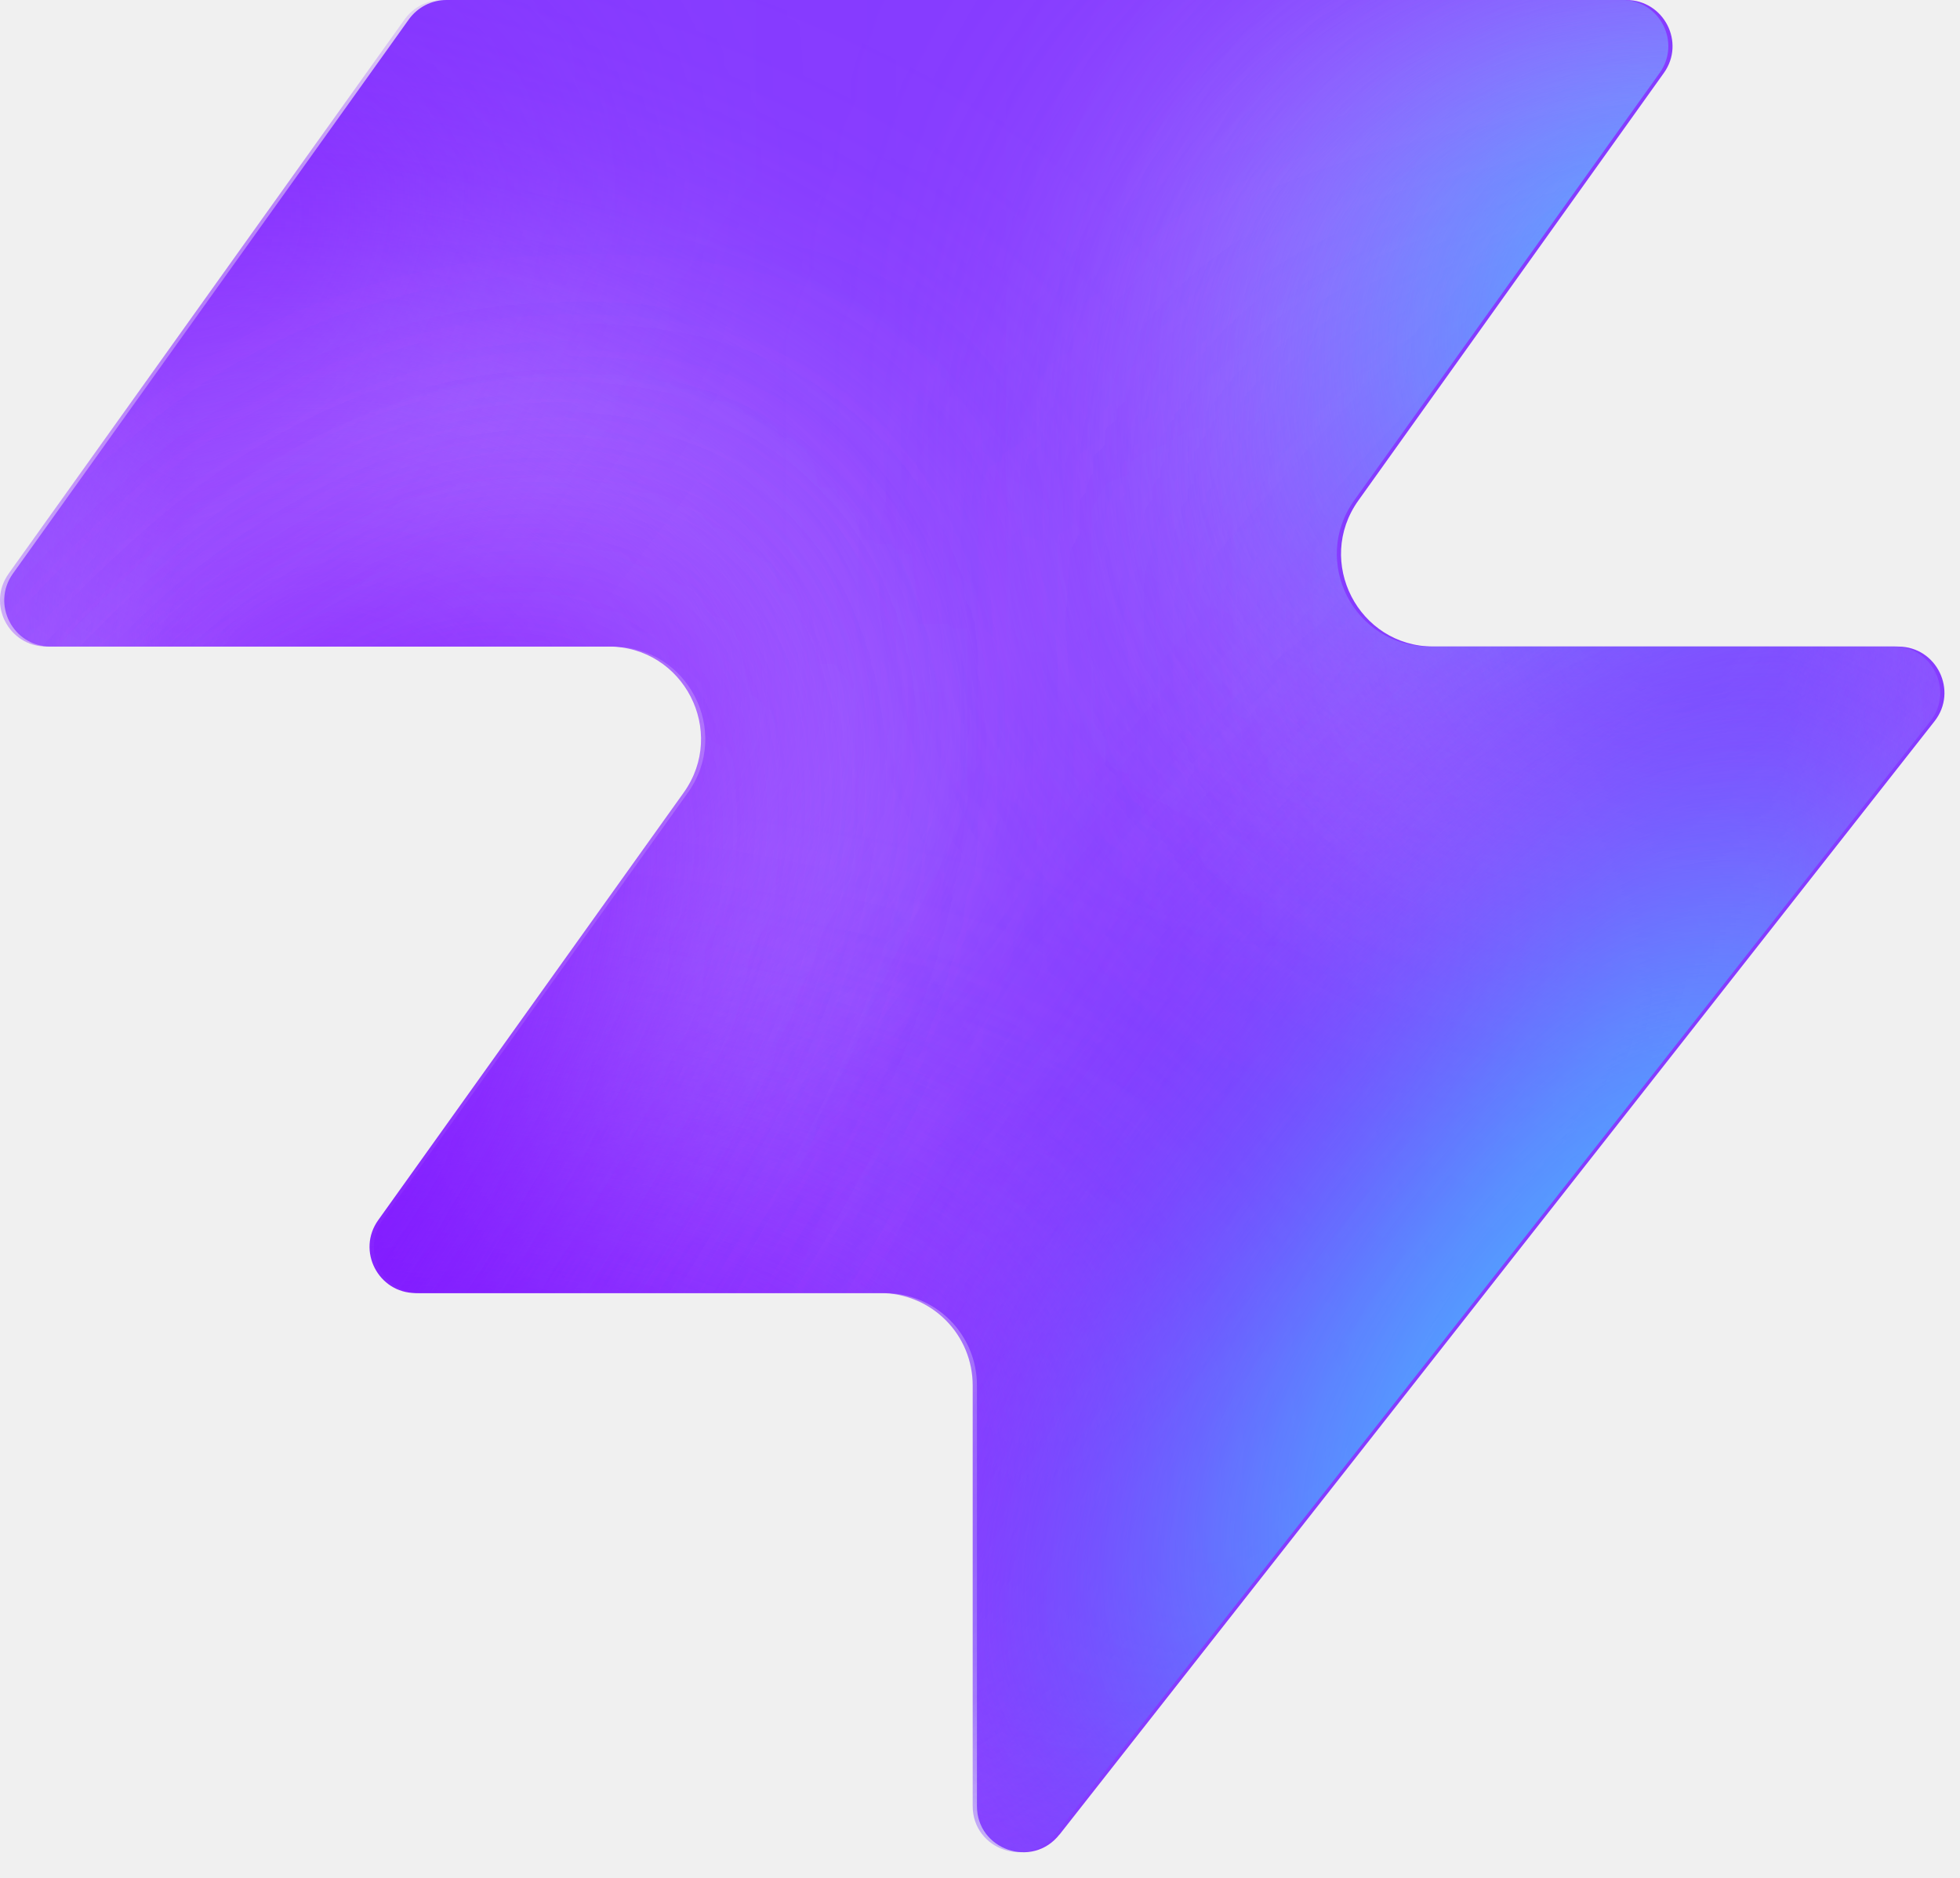
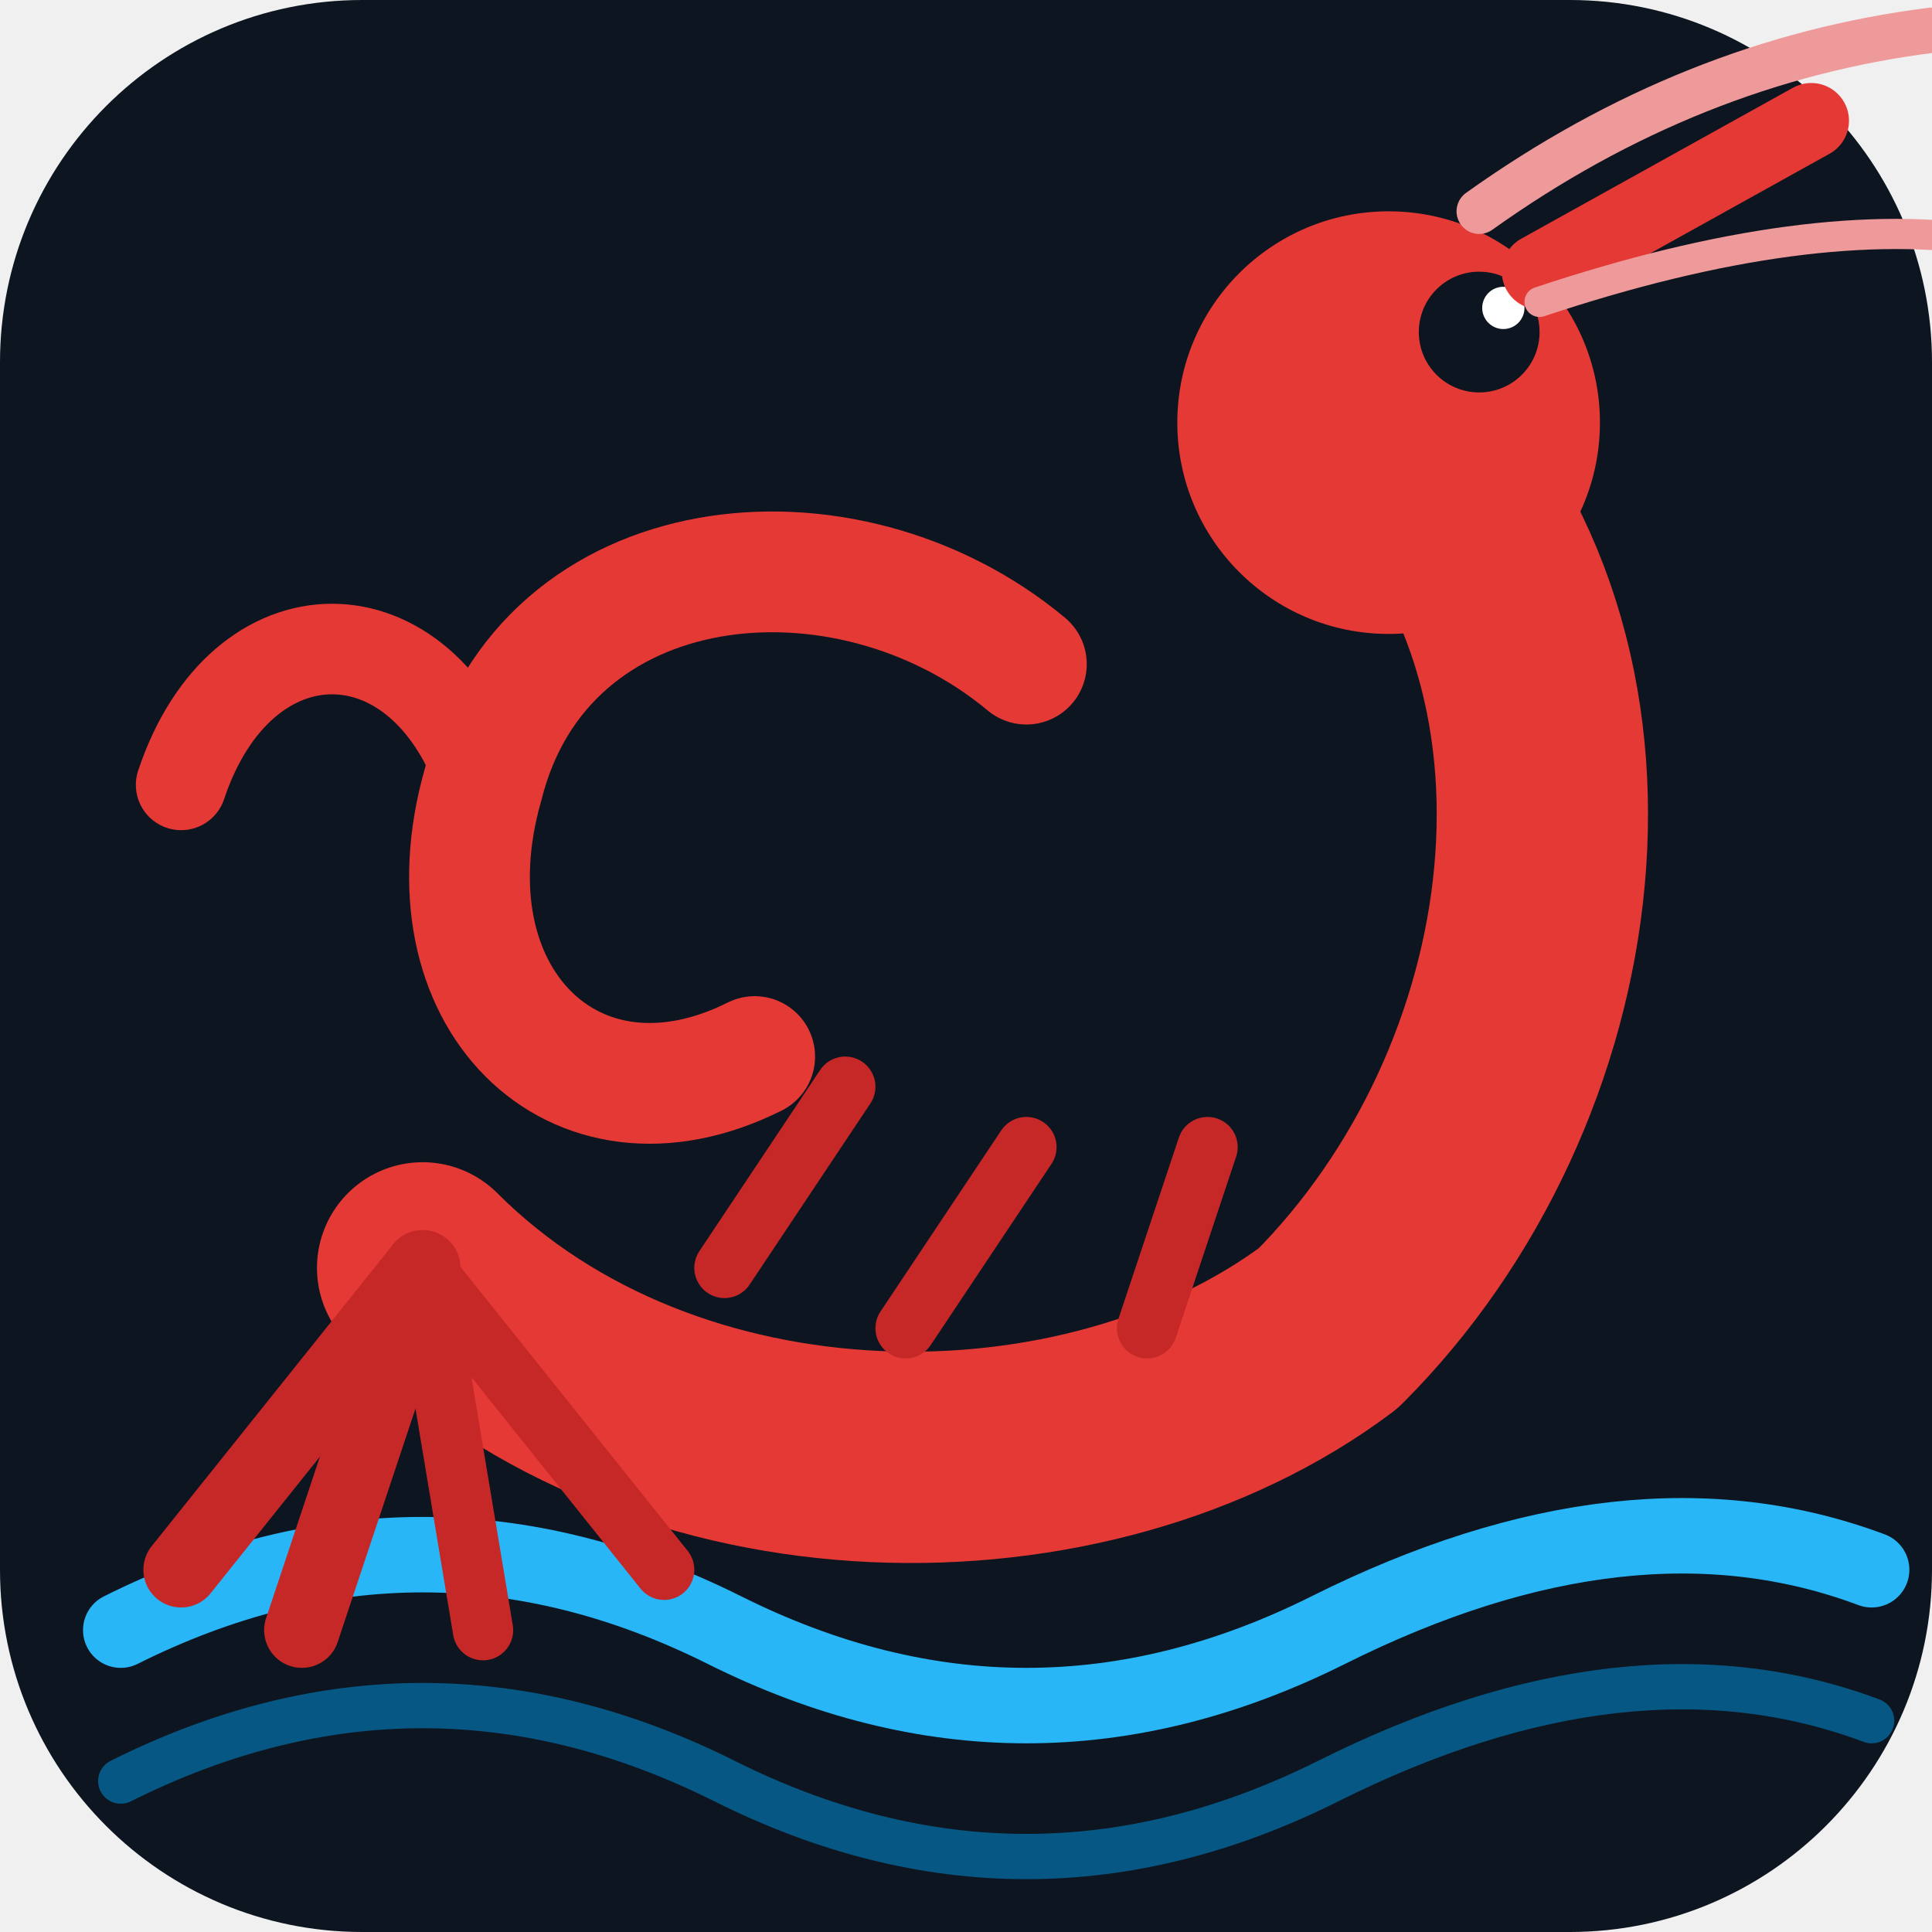
- <svg xmlns="http://www.w3.org/2000/svg" width="48" height="46" fill="none" viewBox="0 0 48 46">
-   <path fill="#863bff" d="M25.946 44.938c-.664.845-2.021.375-2.021-.698V33.937a2.26 2.26 0 0 0-2.262-2.262H10.287c-.92 0-1.456-1.04-.92-1.788l7.48-10.471c1.07-1.497 0-3.578-1.842-3.578H1.237c-.92 0-1.456-1.04-.92-1.788L10.013.474c.214-.297.556-.474.92-.474h28.894c.92 0 1.456 1.04.92 1.788l-7.48 10.471c-1.07 1.498 0 3.579 1.842 3.579h11.377c.943 0 1.473 1.088.89 1.83L25.947 44.94z" style="fill:#863bff;fill:color(display-p3 .525 .23 1);fill-opacity:1" />
-   <mask id="a" width="48" height="46" x="0" y="0" maskUnits="userSpaceOnUse" style="mask-type:alpha">
-     <path fill="#000" d="M25.842 44.938c-.664.844-2.021.375-2.021-.698V33.937a2.26 2.26 0 0 0-2.262-2.262H10.183c-.92 0-1.456-1.04-.92-1.788l7.48-10.471c1.07-1.498 0-3.579-1.842-3.579H1.133c-.92 0-1.456-1.04-.92-1.787L9.91.473c.214-.297.556-.474.92-.474h28.894c.92 0 1.456 1.04.92 1.788l-7.48 10.471c-1.07 1.498 0 3.578 1.842 3.578h11.377c.943 0 1.473 1.088.89 1.832L25.843 44.94z" style="fill:#000;fill-opacity:1" />
-   </mask>
-   <g mask="url(#a)">
-     <g filter="url(#b)">
-       <ellipse cx="5.508" cy="14.704" fill="#ede6ff" rx="5.508" ry="14.704" style="fill:#ede6ff;fill:color(display-p3 .927 .903 1);fill-opacity:1" transform="matrix(.00324 1 1 -.00324 -4.47 31.516)" />
-     </g>
-     <g filter="url(#c)">
-       <ellipse cx="10.399" cy="29.851" fill="#ede6ff" rx="10.399" ry="29.851" style="fill:#ede6ff;fill:color(display-p3 .927 .903 1);fill-opacity:1" transform="matrix(.00324 1 1 -.00324 -39.328 7.883)" />
-     </g>
-     <g filter="url(#d)">
-       <ellipse cx="5.508" cy="30.487" fill="#7e14ff" rx="5.508" ry="30.487" style="fill:#7e14ff;fill:color(display-p3 .492 .077 1);fill-opacity:1" transform="rotate(89.814 -25.913 -14.639)scale(1 -1)" />
-     </g>
-     <g filter="url(#e)">
-       <ellipse cx="5.508" cy="30.599" fill="#7e14ff" rx="5.508" ry="30.599" style="fill:#7e14ff;fill:color(display-p3 .492 .077 1);fill-opacity:1" transform="rotate(89.814 -32.644 -3.334)scale(1 -1)" />
-     </g>
-     <g filter="url(#f)">
-       <ellipse cx="5.508" cy="30.599" fill="#7e14ff" rx="5.508" ry="30.599" style="fill:#7e14ff;fill:color(display-p3 .492 .077 1);fill-opacity:1" transform="matrix(.00324 1 1 -.00324 -34.34 30.47)" />
-     </g>
-     <g filter="url(#g)">
-       <ellipse cx="14.072" cy="22.078" fill="#ede6ff" rx="14.072" ry="22.078" style="fill:#ede6ff;fill:color(display-p3 .927 .903 1);fill-opacity:1" transform="rotate(93.35 24.506 48.493)scale(-1 1)" />
-     </g>
-     <g filter="url(#h)">
-       <ellipse cx="3.47" cy="21.501" fill="#7e14ff" rx="3.47" ry="21.501" style="fill:#7e14ff;fill:color(display-p3 .492 .077 1);fill-opacity:1" transform="rotate(89.009 28.708 47.59)scale(-1 1)" />
-     </g>
-     <g filter="url(#i)">
-       <ellipse cx="3.47" cy="21.501" fill="#7e14ff" rx="3.47" ry="21.501" style="fill:#7e14ff;fill:color(display-p3 .492 .077 1);fill-opacity:1" transform="rotate(89.009 28.708 47.59)scale(-1 1)" />
-     </g>
-     <g filter="url(#j)">
-       <ellipse cx=".387" cy="8.972" fill="#7e14ff" rx="4.407" ry="29.108" style="fill:#7e14ff;fill:color(display-p3 .492 .077 1);fill-opacity:1" transform="rotate(39.51 .387 8.972)" />
-     </g>
-     <g filter="url(#k)">
-       <ellipse cx="47.523" cy="-6.092" fill="#7e14ff" rx="4.407" ry="29.108" style="fill:#7e14ff;fill:color(display-p3 .492 .077 1);fill-opacity:1" transform="rotate(37.892 47.523 -6.092)" />
-     </g>
-     <g filter="url(#l)">
-       <ellipse cx="41.412" cy="6.333" fill="#47bfff" rx="5.971" ry="9.665" style="fill:#47bfff;fill:color(display-p3 .28 .748 1);fill-opacity:1" transform="rotate(37.892 41.412 6.333)" />
-     </g>
-     <g filter="url(#m)">
-       <ellipse cx="-1.879" cy="38.332" fill="#7e14ff" rx="4.407" ry="29.108" style="fill:#7e14ff;fill:color(display-p3 .492 .077 1);fill-opacity:1" transform="rotate(37.892 -1.88 38.332)" />
-     </g>
-     <g filter="url(#n)">
-       <ellipse cx="-1.879" cy="38.332" fill="#7e14ff" rx="4.407" ry="29.108" style="fill:#7e14ff;fill:color(display-p3 .492 .077 1);fill-opacity:1" transform="rotate(37.892 -1.88 38.332)" />
-     </g>
-     <g filter="url(#o)">
-       <ellipse cx="35.651" cy="29.907" fill="#7e14ff" rx="4.407" ry="29.108" style="fill:#7e14ff;fill:color(display-p3 .492 .077 1);fill-opacity:1" transform="rotate(37.892 35.651 29.907)" />
-     </g>
-     <g filter="url(#p)">
-       <ellipse cx="38.418" cy="32.4" fill="#47bfff" rx="5.971" ry="15.297" style="fill:#47bfff;fill:color(display-p3 .28 .748 1);fill-opacity:1" transform="rotate(37.892 38.418 32.4)" />
-     </g>
-   </g>
-   <defs>
-     <filter id="b" width="60.045" height="41.654" x="-19.77" y="16.149" color-interpolation-filters="sRGB" filterUnits="userSpaceOnUse">
-       <feFlood flood-opacity="0" result="BackgroundImageFix" />
-       <feBlend in="SourceGraphic" in2="BackgroundImageFix" result="shape" />
-       <feGaussianBlur result="effect1_foregroundBlur_2002_17158" stdDeviation="7.659" />
-     </filter>
-     <filter id="c" width="90.34" height="51.437" x="-54.613" y="-7.533" color-interpolation-filters="sRGB" filterUnits="userSpaceOnUse">
-       <feFlood flood-opacity="0" result="BackgroundImageFix" />
-       <feBlend in="SourceGraphic" in2="BackgroundImageFix" result="shape" />
-       <feGaussianBlur result="effect1_foregroundBlur_2002_17158" stdDeviation="7.659" />
-     </filter>
-     <filter id="d" width="79.355" height="29.4" x="-49.64" y="2.03" color-interpolation-filters="sRGB" filterUnits="userSpaceOnUse">
-       <feFlood flood-opacity="0" result="BackgroundImageFix" />
-       <feBlend in="SourceGraphic" in2="BackgroundImageFix" result="shape" />
-       <feGaussianBlur result="effect1_foregroundBlur_2002_17158" stdDeviation="4.596" />
-     </filter>
-     <filter id="e" width="79.579" height="29.4" x="-45.045" y="20.029" color-interpolation-filters="sRGB" filterUnits="userSpaceOnUse">
-       <feFlood flood-opacity="0" result="BackgroundImageFix" />
-       <feBlend in="SourceGraphic" in2="BackgroundImageFix" result="shape" />
-       <feGaussianBlur result="effect1_foregroundBlur_2002_17158" stdDeviation="4.596" />
-     </filter>
-     <filter id="f" width="79.579" height="29.4" x="-43.513" y="21.178" color-interpolation-filters="sRGB" filterUnits="userSpaceOnUse">
-       <feFlood flood-opacity="0" result="BackgroundImageFix" />
-       <feBlend in="SourceGraphic" in2="BackgroundImageFix" result="shape" />
-       <feGaussianBlur result="effect1_foregroundBlur_2002_17158" stdDeviation="4.596" />
-     </filter>
-     <filter id="g" width="74.749" height="58.852" x="15.756" y="-17.901" color-interpolation-filters="sRGB" filterUnits="userSpaceOnUse">
-       <feFlood flood-opacity="0" result="BackgroundImageFix" />
-       <feBlend in="SourceGraphic" in2="BackgroundImageFix" result="shape" />
-       <feGaussianBlur result="effect1_foregroundBlur_2002_17158" stdDeviation="7.659" />
-     </filter>
-     <filter id="h" width="61.377" height="25.362" x="23.548" y="2.284" color-interpolation-filters="sRGB" filterUnits="userSpaceOnUse">
-       <feFlood flood-opacity="0" result="BackgroundImageFix" />
-       <feBlend in="SourceGraphic" in2="BackgroundImageFix" result="shape" />
-       <feGaussianBlur result="effect1_foregroundBlur_2002_17158" stdDeviation="4.596" />
-     </filter>
-     <filter id="i" width="61.377" height="25.362" x="23.548" y="2.284" color-interpolation-filters="sRGB" filterUnits="userSpaceOnUse">
-       <feFlood flood-opacity="0" result="BackgroundImageFix" />
-       <feBlend in="SourceGraphic" in2="BackgroundImageFix" result="shape" />
-       <feGaussianBlur result="effect1_foregroundBlur_2002_17158" stdDeviation="4.596" />
-     </filter>
-     <filter id="j" width="56.045" height="63.649" x="-27.636" y="-22.853" color-interpolation-filters="sRGB" filterUnits="userSpaceOnUse">
-       <feFlood flood-opacity="0" result="BackgroundImageFix" />
-       <feBlend in="SourceGraphic" in2="BackgroundImageFix" result="shape" />
-       <feGaussianBlur result="effect1_foregroundBlur_2002_17158" stdDeviation="4.596" />
-     </filter>
-     <filter id="k" width="54.814" height="64.646" x="20.116" y="-38.415" color-interpolation-filters="sRGB" filterUnits="userSpaceOnUse">
-       <feFlood flood-opacity="0" result="BackgroundImageFix" />
-       <feBlend in="SourceGraphic" in2="BackgroundImageFix" result="shape" />
-       <feGaussianBlur result="effect1_foregroundBlur_2002_17158" stdDeviation="4.596" />
-     </filter>
-     <filter id="l" width="33.541" height="35.313" x="24.641" y="-11.323" color-interpolation-filters="sRGB" filterUnits="userSpaceOnUse">
-       <feFlood flood-opacity="0" result="BackgroundImageFix" />
-       <feBlend in="SourceGraphic" in2="BackgroundImageFix" result="shape" />
-       <feGaussianBlur result="effect1_foregroundBlur_2002_17158" stdDeviation="4.596" />
-     </filter>
-     <filter id="m" width="54.814" height="64.646" x="-29.286" y="6.009" color-interpolation-filters="sRGB" filterUnits="userSpaceOnUse">
-       <feFlood flood-opacity="0" result="BackgroundImageFix" />
-       <feBlend in="SourceGraphic" in2="BackgroundImageFix" result="shape" />
-       <feGaussianBlur result="effect1_foregroundBlur_2002_17158" stdDeviation="4.596" />
-     </filter>
-     <filter id="n" width="54.814" height="64.646" x="-29.286" y="6.009" color-interpolation-filters="sRGB" filterUnits="userSpaceOnUse">
-       <feFlood flood-opacity="0" result="BackgroundImageFix" />
-       <feBlend in="SourceGraphic" in2="BackgroundImageFix" result="shape" />
-       <feGaussianBlur result="effect1_foregroundBlur_2002_17158" stdDeviation="4.596" />
-     </filter>
-     <filter id="o" width="54.814" height="64.646" x="8.244" y="-2.416" color-interpolation-filters="sRGB" filterUnits="userSpaceOnUse">
-       <feFlood flood-opacity="0" result="BackgroundImageFix" />
-       <feBlend in="SourceGraphic" in2="BackgroundImageFix" result="shape" />
-       <feGaussianBlur result="effect1_foregroundBlur_2002_17158" stdDeviation="4.596" />
-     </filter>
-     <filter id="p" width="39.409" height="43.623" x="18.713" y="10.588" color-interpolation-filters="sRGB" filterUnits="userSpaceOnUse">
-       <feFlood flood-opacity="0" result="BackgroundImageFix" />
-       <feBlend in="SourceGraphic" in2="BackgroundImageFix" result="shape" />
-       <feGaussianBlur result="effect1_foregroundBlur_2002_17158" stdDeviation="4.596" />
-     </filter>
-   </defs>
+ <svg xmlns="http://www.w3.org/2000/svg" viewBox="0 0 64 64">
+   <rect width="64" height="64" rx="12" fill="#0d1520" />
+   <path d="M4 54 Q14 49 24 54 Q34 59 44 54 Q54 49 62 52" stroke="#29b6f6" stroke-width="2.5" fill="none" stroke-linecap="round" />
+   <path d="M4 59 Q14 54 24 59 Q34 64 44 59 Q54 54 62 57" stroke="#0284c7" stroke-width="1.5" fill="none" stroke-linecap="round" opacity="0.6" />
+   <path d="M46 14 C54 22 52 36 44 44 C36 50 22 50 14 42" stroke="#e53935" stroke-width="7" fill="none" stroke-linecap="round" stroke-linejoin="round" />
+   <circle cx="46" cy="14" r="7" fill="#e53935" />
+   <circle cx="49" cy="11" r="2" fill="#0d1520" />
+   <circle cx="49.8" cy="10.2" r="0.7" fill="#ffffff" />
+   <path d="M51 9 L60 4" stroke="#e53935" stroke-width="2.5" stroke-linecap="round" />
+   <path d="M49 7  Q56 2  64 1" stroke="#ef9a9a" stroke-width="1.5" fill="none" stroke-linecap="round" />
+   <path d="M51 10 Q60 7  66 8" stroke="#ef9a9a" stroke-width="1" fill="none" stroke-linecap="round" />
+   <path d="M34 22 C28 17 18 18 16 26 C14 33 19 38 25 35" stroke="#e53935" stroke-width="4" fill="none" stroke-linecap="round" />
+   <path d="M16 26 C14 20 8 20 6 26" stroke="#e53935" stroke-width="3" fill="none" stroke-linecap="round" />
+   <path d="M28 36 L24 42" stroke="#c62828" stroke-width="2" stroke-linecap="round" />
+   <path d="M34 38 L30 44" stroke="#c62828" stroke-width="2" stroke-linecap="round" />
+   <path d="M40 38 L38 44" stroke="#c62828" stroke-width="2" stroke-linecap="round" />
+   <path d="M14 42 L6  52" stroke="#c62828" stroke-width="2.5" fill="none" stroke-linecap="round" />
+   <path d="M14 42 L10 54" stroke="#c62828" stroke-width="2.5" fill="none" stroke-linecap="round" />
+   <path d="M14 42 L16 54" stroke="#c62828" stroke-width="2" fill="none" stroke-linecap="round" />
+   <path d="M14 42 L22 52" stroke="#c62828" stroke-width="2" fill="none" stroke-linecap="round" />
</svg>
